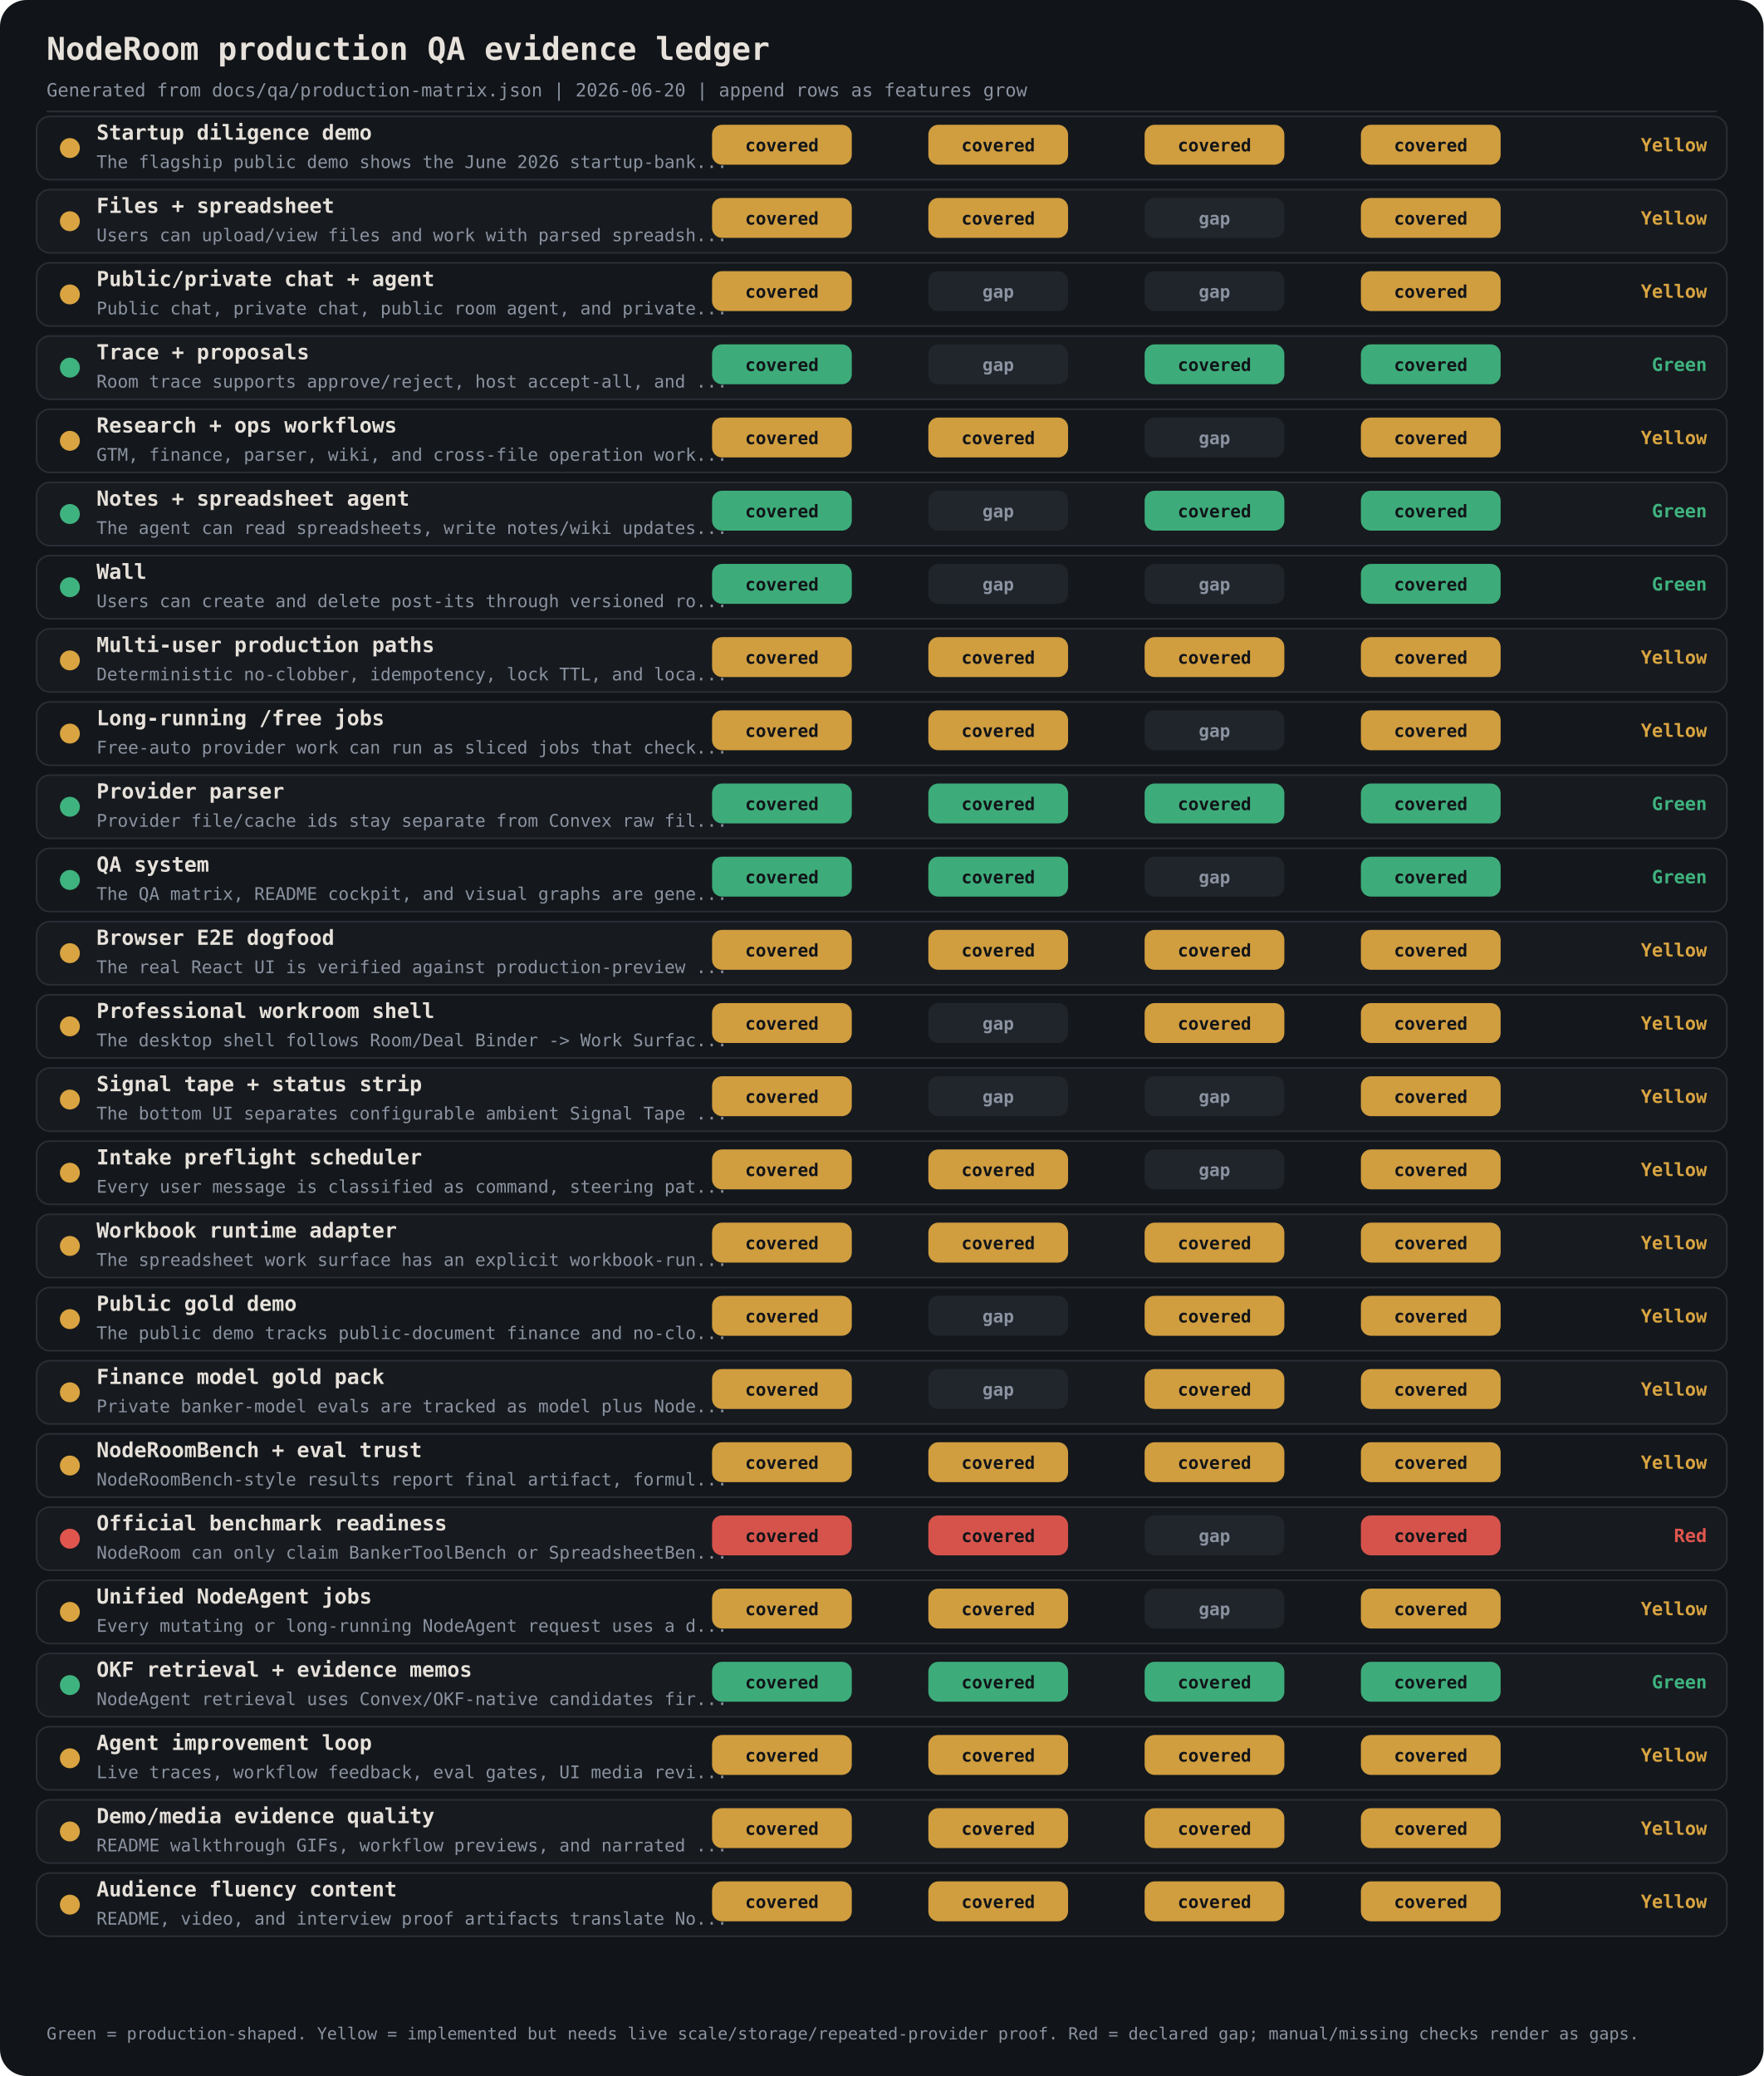
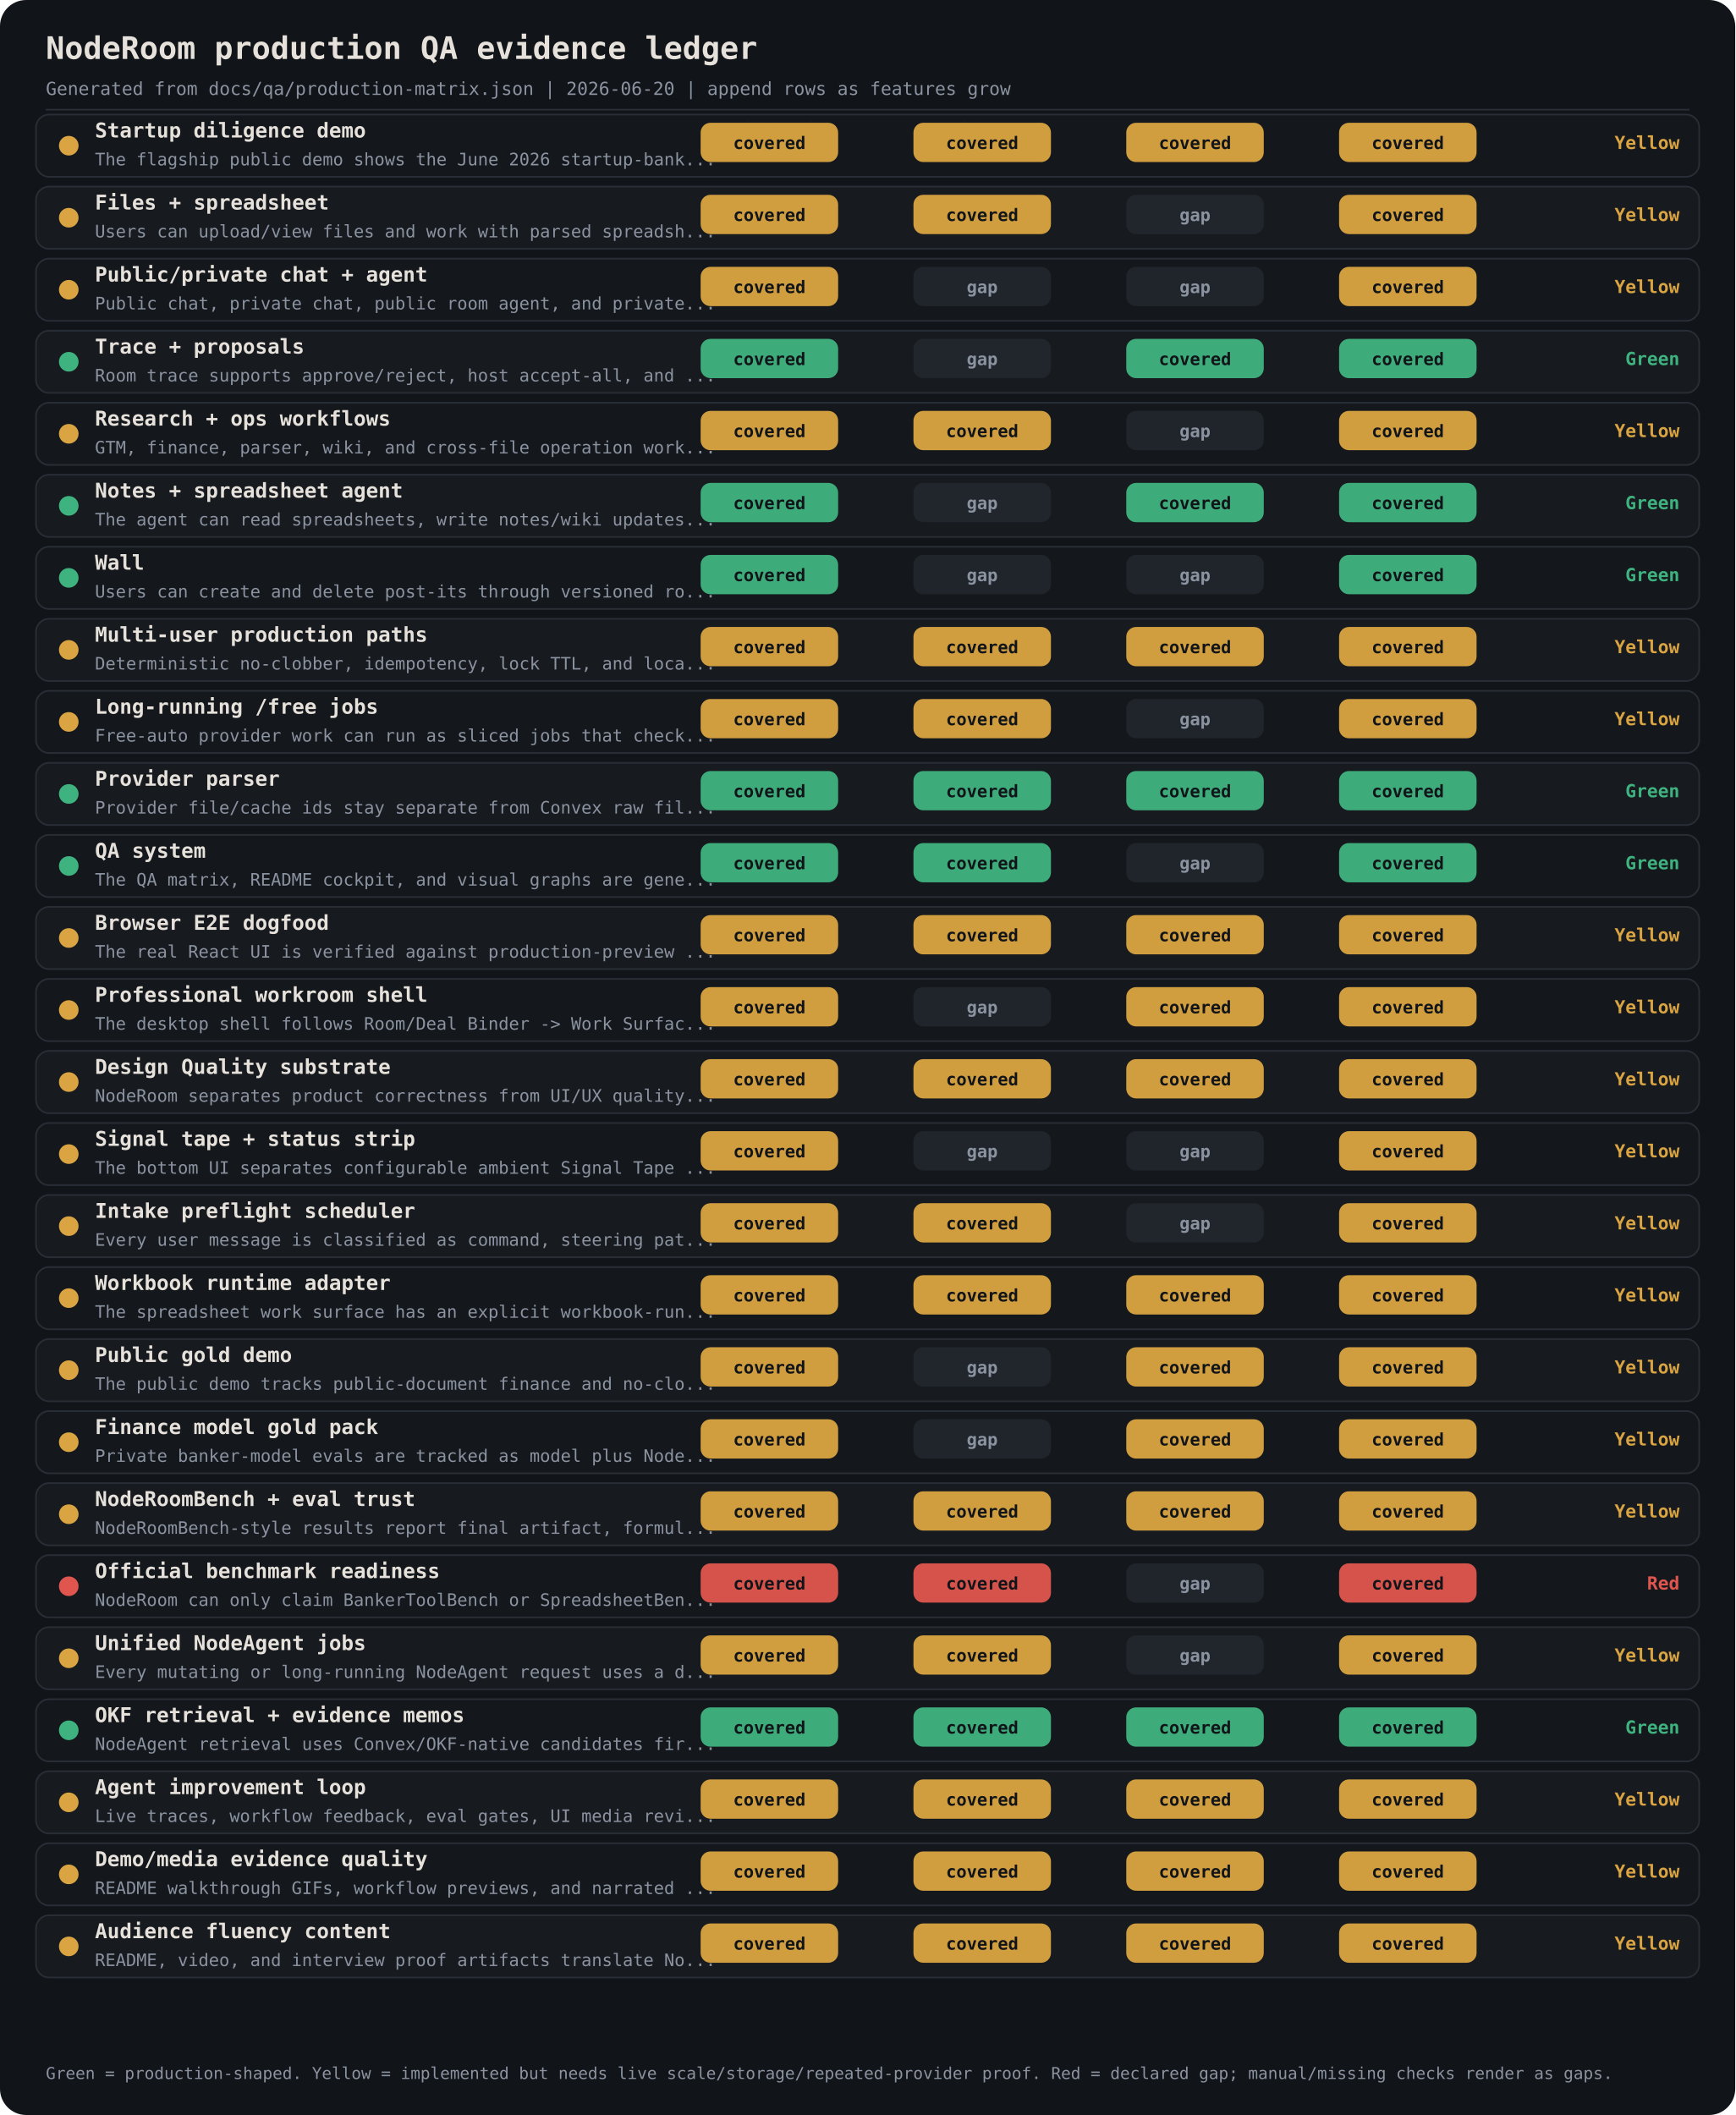
- <svg xmlns="http://www.w3.org/2000/svg" width="1060" height="1248" viewBox="0 0 1060 1248" font-family="ui-monospace, 'JetBrains Mono', monospace">
-   <rect width="1060" height="1248" rx="16" fill="#111418" />
+ <svg xmlns="http://www.w3.org/2000/svg" width="1060" height="1292" viewBox="0 0 1060 1292" font-family="ui-monospace, 'JetBrains Mono', monospace">
+   <rect width="1060" height="1292" rx="16" fill="#111418" />
  <text x="28" y="36" fill="#E6E1DA" font-size="19" font-weight="700">NodeRoom production QA evidence ledger</text>
  <text x="28" y="58" fill="#8B93A1" font-size="11">Generated from docs/qa/production-matrix.json | 2026-06-20 | append rows as features grow</text>
  <line x1="28" y1="67" x2="1032" y2="67" stroke="#2A2F37" />
  <text x="470" y="82" fill="#8B93A1" font-size="11" text-anchor="middle">unit/eval</text>
  <text x="600" y="82" fill="#8B93A1" font-size="11" text-anchor="middle">live</text>
  <text x="730" y="82" fill="#8B93A1" font-size="11" text-anchor="middle">trace</text>
  <text x="860" y="82" fill="#8B93A1" font-size="11" text-anchor="middle">next</text>
  <rect x="22" y="70" width="1016" height="38" rx="8" fill="#14181D" stroke="#2A2F37" opacity="0.98" />
  <circle cx="42" cy="89" r="6" fill="#D9A441" />
  <text x="58" y="84" fill="#E6E1DA" font-size="12.5" font-weight="700">Startup diligence demo</text>
  <text x="58" y="101" fill="#8B93A1" font-size="10.5">The flagship public demo shows the June 2026 startup-bank...</text>
  <rect x="428" y="75" width="84" height="24" rx="6" fill="#D9A441" opacity="0.95" />
  <text x="470" y="91" fill="#111418" font-size="10.5" font-weight="700" text-anchor="middle">covered</text>
  <rect x="558" y="75" width="84" height="24" rx="6" fill="#D9A441" opacity="0.95" />
  <text x="600" y="91" fill="#111418" font-size="10.5" font-weight="700" text-anchor="middle">covered</text>
  <rect x="688" y="75" width="84" height="24" rx="6" fill="#D9A441" opacity="0.95" />
  <text x="730" y="91" fill="#111418" font-size="10.5" font-weight="700" text-anchor="middle">covered</text>
  <rect x="818" y="75" width="84" height="24" rx="6" fill="#D9A441" opacity="0.95" />
  <text x="860" y="91" fill="#111418" font-size="10.5" font-weight="700" text-anchor="middle">covered</text>
  <text x="1026" y="91" fill="#D9A441" font-size="11" text-anchor="end" font-weight="700">Yellow</text>
  <rect x="22" y="114" width="1016" height="38" rx="8" fill="#171B20" stroke="#2A2F37" opacity="0.98" />
  <circle cx="42" cy="133" r="6" fill="#D9A441" />
  <text x="58" y="128" fill="#E6E1DA" font-size="12.5" font-weight="700">Files + spreadsheet</text>
  <text x="58" y="145" fill="#8B93A1" font-size="10.5">Users can upload/view files and work with parsed spreadsh...</text>
  <rect x="428" y="119" width="84" height="24" rx="6" fill="#D9A441" opacity="0.95" />
  <text x="470" y="135" fill="#111418" font-size="10.5" font-weight="700" text-anchor="middle">covered</text>
  <rect x="558" y="119" width="84" height="24" rx="6" fill="#D9A441" opacity="0.95" />
  <text x="600" y="135" fill="#111418" font-size="10.5" font-weight="700" text-anchor="middle">covered</text>
  <rect x="688" y="119" width="84" height="24" rx="6" fill="#2A2F37" opacity="0.55" />
  <text x="730" y="135" fill="#8B93A1" font-size="10.5" font-weight="700" text-anchor="middle">gap</text>
  <rect x="818" y="119" width="84" height="24" rx="6" fill="#D9A441" opacity="0.95" />
  <text x="860" y="135" fill="#111418" font-size="10.5" font-weight="700" text-anchor="middle">covered</text>
  <text x="1026" y="135" fill="#D9A441" font-size="11" text-anchor="end" font-weight="700">Yellow</text>
  <rect x="22" y="158" width="1016" height="38" rx="8" fill="#14181D" stroke="#2A2F37" opacity="0.98" />
  <circle cx="42" cy="177" r="6" fill="#D9A441" />
  <text x="58" y="172" fill="#E6E1DA" font-size="12.5" font-weight="700">Public/private chat + agent</text>
  <text x="58" y="189" fill="#8B93A1" font-size="10.5">Public chat, private chat, public room agent, and private...</text>
  <rect x="428" y="163" width="84" height="24" rx="6" fill="#D9A441" opacity="0.95" />
  <text x="470" y="179" fill="#111418" font-size="10.5" font-weight="700" text-anchor="middle">covered</text>
  <rect x="558" y="163" width="84" height="24" rx="6" fill="#2A2F37" opacity="0.55" />
  <text x="600" y="179" fill="#8B93A1" font-size="10.5" font-weight="700" text-anchor="middle">gap</text>
  <rect x="688" y="163" width="84" height="24" rx="6" fill="#2A2F37" opacity="0.55" />
  <text x="730" y="179" fill="#8B93A1" font-size="10.5" font-weight="700" text-anchor="middle">gap</text>
  <rect x="818" y="163" width="84" height="24" rx="6" fill="#D9A441" opacity="0.95" />
  <text x="860" y="179" fill="#111418" font-size="10.5" font-weight="700" text-anchor="middle">covered</text>
  <text x="1026" y="179" fill="#D9A441" font-size="11" text-anchor="end" font-weight="700">Yellow</text>
  <rect x="22" y="202" width="1016" height="38" rx="8" fill="#171B20" stroke="#2A2F37" opacity="0.98" />
  <circle cx="42" cy="221" r="6" fill="#3FB37F" />
  <text x="58" y="216" fill="#E6E1DA" font-size="12.5" font-weight="700">Trace + proposals</text>
  <text x="58" y="233" fill="#8B93A1" font-size="10.5">Room trace supports approve/reject, host accept-all, and ...</text>
  <rect x="428" y="207" width="84" height="24" rx="6" fill="#3FB37F" opacity="0.95" />
  <text x="470" y="223" fill="#111418" font-size="10.5" font-weight="700" text-anchor="middle">covered</text>
  <rect x="558" y="207" width="84" height="24" rx="6" fill="#2A2F37" opacity="0.55" />
  <text x="600" y="223" fill="#8B93A1" font-size="10.5" font-weight="700" text-anchor="middle">gap</text>
  <rect x="688" y="207" width="84" height="24" rx="6" fill="#3FB37F" opacity="0.95" />
  <text x="730" y="223" fill="#111418" font-size="10.5" font-weight="700" text-anchor="middle">covered</text>
  <rect x="818" y="207" width="84" height="24" rx="6" fill="#3FB37F" opacity="0.95" />
  <text x="860" y="223" fill="#111418" font-size="10.5" font-weight="700" text-anchor="middle">covered</text>
  <text x="1026" y="223" fill="#3FB37F" font-size="11" text-anchor="end" font-weight="700">Green</text>
  <rect x="22" y="246" width="1016" height="38" rx="8" fill="#14181D" stroke="#2A2F37" opacity="0.98" />
  <circle cx="42" cy="265" r="6" fill="#D9A441" />
  <text x="58" y="260" fill="#E6E1DA" font-size="12.5" font-weight="700">Research + ops workflows</text>
  <text x="58" y="277" fill="#8B93A1" font-size="10.5">GTM, finance, parser, wiki, and cross-file operation work...</text>
  <rect x="428" y="251" width="84" height="24" rx="6" fill="#D9A441" opacity="0.95" />
  <text x="470" y="267" fill="#111418" font-size="10.5" font-weight="700" text-anchor="middle">covered</text>
  <rect x="558" y="251" width="84" height="24" rx="6" fill="#D9A441" opacity="0.95" />
  <text x="600" y="267" fill="#111418" font-size="10.5" font-weight="700" text-anchor="middle">covered</text>
  <rect x="688" y="251" width="84" height="24" rx="6" fill="#2A2F37" opacity="0.55" />
  <text x="730" y="267" fill="#8B93A1" font-size="10.5" font-weight="700" text-anchor="middle">gap</text>
  <rect x="818" y="251" width="84" height="24" rx="6" fill="#D9A441" opacity="0.95" />
  <text x="860" y="267" fill="#111418" font-size="10.5" font-weight="700" text-anchor="middle">covered</text>
  <text x="1026" y="267" fill="#D9A441" font-size="11" text-anchor="end" font-weight="700">Yellow</text>
  <rect x="22" y="290" width="1016" height="38" rx="8" fill="#171B20" stroke="#2A2F37" opacity="0.98" />
  <circle cx="42" cy="309" r="6" fill="#3FB37F" />
  <text x="58" y="304" fill="#E6E1DA" font-size="12.5" font-weight="700">Notes + spreadsheet agent</text>
  <text x="58" y="321" fill="#8B93A1" font-size="10.5">The agent can read spreadsheets, write notes/wiki updates...</text>
  <rect x="428" y="295" width="84" height="24" rx="6" fill="#3FB37F" opacity="0.95" />
  <text x="470" y="311" fill="#111418" font-size="10.5" font-weight="700" text-anchor="middle">covered</text>
  <rect x="558" y="295" width="84" height="24" rx="6" fill="#2A2F37" opacity="0.55" />
  <text x="600" y="311" fill="#8B93A1" font-size="10.5" font-weight="700" text-anchor="middle">gap</text>
  <rect x="688" y="295" width="84" height="24" rx="6" fill="#3FB37F" opacity="0.95" />
  <text x="730" y="311" fill="#111418" font-size="10.5" font-weight="700" text-anchor="middle">covered</text>
  <rect x="818" y="295" width="84" height="24" rx="6" fill="#3FB37F" opacity="0.95" />
  <text x="860" y="311" fill="#111418" font-size="10.5" font-weight="700" text-anchor="middle">covered</text>
  <text x="1026" y="311" fill="#3FB37F" font-size="11" text-anchor="end" font-weight="700">Green</text>
  <rect x="22" y="334" width="1016" height="38" rx="8" fill="#14181D" stroke="#2A2F37" opacity="0.98" />
  <circle cx="42" cy="353" r="6" fill="#3FB37F" />
  <text x="58" y="348" fill="#E6E1DA" font-size="12.5" font-weight="700">Wall</text>
  <text x="58" y="365" fill="#8B93A1" font-size="10.5">Users can create and delete post-its through versioned ro...</text>
  <rect x="428" y="339" width="84" height="24" rx="6" fill="#3FB37F" opacity="0.95" />
  <text x="470" y="355" fill="#111418" font-size="10.5" font-weight="700" text-anchor="middle">covered</text>
  <rect x="558" y="339" width="84" height="24" rx="6" fill="#2A2F37" opacity="0.55" />
  <text x="600" y="355" fill="#8B93A1" font-size="10.5" font-weight="700" text-anchor="middle">gap</text>
  <rect x="688" y="339" width="84" height="24" rx="6" fill="#2A2F37" opacity="0.55" />
  <text x="730" y="355" fill="#8B93A1" font-size="10.5" font-weight="700" text-anchor="middle">gap</text>
  <rect x="818" y="339" width="84" height="24" rx="6" fill="#3FB37F" opacity="0.95" />
  <text x="860" y="355" fill="#111418" font-size="10.5" font-weight="700" text-anchor="middle">covered</text>
  <text x="1026" y="355" fill="#3FB37F" font-size="11" text-anchor="end" font-weight="700">Green</text>
  <rect x="22" y="378" width="1016" height="38" rx="8" fill="#171B20" stroke="#2A2F37" opacity="0.98" />
  <circle cx="42" cy="397" r="6" fill="#D9A441" />
  <text x="58" y="392" fill="#E6E1DA" font-size="12.5" font-weight="700">Multi-user production paths</text>
  <text x="58" y="409" fill="#8B93A1" font-size="10.5">Deterministic no-clobber, idempotency, lock TTL, and loca...</text>
  <rect x="428" y="383" width="84" height="24" rx="6" fill="#D9A441" opacity="0.95" />
  <text x="470" y="399" fill="#111418" font-size="10.5" font-weight="700" text-anchor="middle">covered</text>
  <rect x="558" y="383" width="84" height="24" rx="6" fill="#D9A441" opacity="0.95" />
  <text x="600" y="399" fill="#111418" font-size="10.5" font-weight="700" text-anchor="middle">covered</text>
  <rect x="688" y="383" width="84" height="24" rx="6" fill="#D9A441" opacity="0.95" />
  <text x="730" y="399" fill="#111418" font-size="10.5" font-weight="700" text-anchor="middle">covered</text>
  <rect x="818" y="383" width="84" height="24" rx="6" fill="#D9A441" opacity="0.95" />
  <text x="860" y="399" fill="#111418" font-size="10.5" font-weight="700" text-anchor="middle">covered</text>
  <text x="1026" y="399" fill="#D9A441" font-size="11" text-anchor="end" font-weight="700">Yellow</text>
  <rect x="22" y="422" width="1016" height="38" rx="8" fill="#14181D" stroke="#2A2F37" opacity="0.98" />
  <circle cx="42" cy="441" r="6" fill="#D9A441" />
  <text x="58" y="436" fill="#E6E1DA" font-size="12.5" font-weight="700">Long-running /free jobs</text>
  <text x="58" y="453" fill="#8B93A1" font-size="10.5">Free-auto provider work can run as sliced jobs that check...</text>
  <rect x="428" y="427" width="84" height="24" rx="6" fill="#D9A441" opacity="0.95" />
  <text x="470" y="443" fill="#111418" font-size="10.5" font-weight="700" text-anchor="middle">covered</text>
  <rect x="558" y="427" width="84" height="24" rx="6" fill="#D9A441" opacity="0.95" />
  <text x="600" y="443" fill="#111418" font-size="10.5" font-weight="700" text-anchor="middle">covered</text>
  <rect x="688" y="427" width="84" height="24" rx="6" fill="#2A2F37" opacity="0.55" />
  <text x="730" y="443" fill="#8B93A1" font-size="10.5" font-weight="700" text-anchor="middle">gap</text>
  <rect x="818" y="427" width="84" height="24" rx="6" fill="#D9A441" opacity="0.95" />
  <text x="860" y="443" fill="#111418" font-size="10.5" font-weight="700" text-anchor="middle">covered</text>
  <text x="1026" y="443" fill="#D9A441" font-size="11" text-anchor="end" font-weight="700">Yellow</text>
  <rect x="22" y="466" width="1016" height="38" rx="8" fill="#171B20" stroke="#2A2F37" opacity="0.98" />
  <circle cx="42" cy="485" r="6" fill="#3FB37F" />
  <text x="58" y="480" fill="#E6E1DA" font-size="12.5" font-weight="700">Provider parser</text>
  <text x="58" y="497" fill="#8B93A1" font-size="10.5">Provider file/cache ids stay separate from Convex raw fil...</text>
  <rect x="428" y="471" width="84" height="24" rx="6" fill="#3FB37F" opacity="0.95" />
  <text x="470" y="487" fill="#111418" font-size="10.5" font-weight="700" text-anchor="middle">covered</text>
  <rect x="558" y="471" width="84" height="24" rx="6" fill="#3FB37F" opacity="0.95" />
  <text x="600" y="487" fill="#111418" font-size="10.5" font-weight="700" text-anchor="middle">covered</text>
  <rect x="688" y="471" width="84" height="24" rx="6" fill="#3FB37F" opacity="0.95" />
  <text x="730" y="487" fill="#111418" font-size="10.5" font-weight="700" text-anchor="middle">covered</text>
  <rect x="818" y="471" width="84" height="24" rx="6" fill="#3FB37F" opacity="0.95" />
  <text x="860" y="487" fill="#111418" font-size="10.5" font-weight="700" text-anchor="middle">covered</text>
  <text x="1026" y="487" fill="#3FB37F" font-size="11" text-anchor="end" font-weight="700">Green</text>
  <rect x="22" y="510" width="1016" height="38" rx="8" fill="#14181D" stroke="#2A2F37" opacity="0.98" />
  <circle cx="42" cy="529" r="6" fill="#3FB37F" />
  <text x="58" y="524" fill="#E6E1DA" font-size="12.5" font-weight="700">QA system</text>
  <text x="58" y="541" fill="#8B93A1" font-size="10.5">The QA matrix, README cockpit, and visual graphs are gene...</text>
  <rect x="428" y="515" width="84" height="24" rx="6" fill="#3FB37F" opacity="0.95" />
  <text x="470" y="531" fill="#111418" font-size="10.5" font-weight="700" text-anchor="middle">covered</text>
  <rect x="558" y="515" width="84" height="24" rx="6" fill="#3FB37F" opacity="0.95" />
  <text x="600" y="531" fill="#111418" font-size="10.5" font-weight="700" text-anchor="middle">covered</text>
  <rect x="688" y="515" width="84" height="24" rx="6" fill="#2A2F37" opacity="0.55" />
  <text x="730" y="531" fill="#8B93A1" font-size="10.5" font-weight="700" text-anchor="middle">gap</text>
  <rect x="818" y="515" width="84" height="24" rx="6" fill="#3FB37F" opacity="0.95" />
  <text x="860" y="531" fill="#111418" font-size="10.5" font-weight="700" text-anchor="middle">covered</text>
  <text x="1026" y="531" fill="#3FB37F" font-size="11" text-anchor="end" font-weight="700">Green</text>
  <rect x="22" y="554" width="1016" height="38" rx="8" fill="#171B20" stroke="#2A2F37" opacity="0.98" />
  <circle cx="42" cy="573" r="6" fill="#D9A441" />
  <text x="58" y="568" fill="#E6E1DA" font-size="12.5" font-weight="700">Browser E2E dogfood</text>
  <text x="58" y="585" fill="#8B93A1" font-size="10.5">The real React UI is verified against production-preview ...</text>
  <rect x="428" y="559" width="84" height="24" rx="6" fill="#D9A441" opacity="0.95" />
  <text x="470" y="575" fill="#111418" font-size="10.5" font-weight="700" text-anchor="middle">covered</text>
  <rect x="558" y="559" width="84" height="24" rx="6" fill="#D9A441" opacity="0.95" />
  <text x="600" y="575" fill="#111418" font-size="10.5" font-weight="700" text-anchor="middle">covered</text>
  <rect x="688" y="559" width="84" height="24" rx="6" fill="#D9A441" opacity="0.95" />
  <text x="730" y="575" fill="#111418" font-size="10.5" font-weight="700" text-anchor="middle">covered</text>
  <rect x="818" y="559" width="84" height="24" rx="6" fill="#D9A441" opacity="0.95" />
  <text x="860" y="575" fill="#111418" font-size="10.5" font-weight="700" text-anchor="middle">covered</text>
  <text x="1026" y="575" fill="#D9A441" font-size="11" text-anchor="end" font-weight="700">Yellow</text>
  <rect x="22" y="598" width="1016" height="38" rx="8" fill="#14181D" stroke="#2A2F37" opacity="0.98" />
  <circle cx="42" cy="617" r="6" fill="#D9A441" />
  <text x="58" y="612" fill="#E6E1DA" font-size="12.5" font-weight="700">Professional workroom shell</text>
  <text x="58" y="629" fill="#8B93A1" font-size="10.5">The desktop shell follows Room/Deal Binder -&gt; Work Surfac...</text>
  <rect x="428" y="603" width="84" height="24" rx="6" fill="#D9A441" opacity="0.95" />
  <text x="470" y="619" fill="#111418" font-size="10.5" font-weight="700" text-anchor="middle">covered</text>
  <rect x="558" y="603" width="84" height="24" rx="6" fill="#2A2F37" opacity="0.55" />
  <text x="600" y="619" fill="#8B93A1" font-size="10.5" font-weight="700" text-anchor="middle">gap</text>
  <rect x="688" y="603" width="84" height="24" rx="6" fill="#D9A441" opacity="0.95" />
  <text x="730" y="619" fill="#111418" font-size="10.5" font-weight="700" text-anchor="middle">covered</text>
  <rect x="818" y="603" width="84" height="24" rx="6" fill="#D9A441" opacity="0.95" />
  <text x="860" y="619" fill="#111418" font-size="10.5" font-weight="700" text-anchor="middle">covered</text>
  <text x="1026" y="619" fill="#D9A441" font-size="11" text-anchor="end" font-weight="700">Yellow</text>
  <rect x="22" y="642" width="1016" height="38" rx="8" fill="#171B20" stroke="#2A2F37" opacity="0.98" />
  <circle cx="42" cy="661" r="6" fill="#D9A441" />
-   <text x="58" y="656" fill="#E6E1DA" font-size="12.5" font-weight="700">Signal tape + status strip</text>
-   <text x="58" y="673" fill="#8B93A1" font-size="10.5">The bottom UI separates configurable ambient Signal Tape ...</text>
+   <text x="58" y="656" fill="#E6E1DA" font-size="12.5" font-weight="700">Design Quality substrate</text>
+   <text x="58" y="673" fill="#8B93A1" font-size="10.5">NodeRoom separates product correctness from UI/UX quality...</text>
  <rect x="428" y="647" width="84" height="24" rx="6" fill="#D9A441" opacity="0.95" />
  <text x="470" y="663" fill="#111418" font-size="10.5" font-weight="700" text-anchor="middle">covered</text>
-   <rect x="558" y="647" width="84" height="24" rx="6" fill="#2A2F37" opacity="0.55" />
-   <text x="600" y="663" fill="#8B93A1" font-size="10.5" font-weight="700" text-anchor="middle">gap</text>
-   <rect x="688" y="647" width="84" height="24" rx="6" fill="#2A2F37" opacity="0.55" />
-   <text x="730" y="663" fill="#8B93A1" font-size="10.5" font-weight="700" text-anchor="middle">gap</text>
+   <rect x="558" y="647" width="84" height="24" rx="6" fill="#D9A441" opacity="0.95" />
+   <text x="600" y="663" fill="#111418" font-size="10.5" font-weight="700" text-anchor="middle">covered</text>
+   <rect x="688" y="647" width="84" height="24" rx="6" fill="#D9A441" opacity="0.95" />
+   <text x="730" y="663" fill="#111418" font-size="10.5" font-weight="700" text-anchor="middle">covered</text>
  <rect x="818" y="647" width="84" height="24" rx="6" fill="#D9A441" opacity="0.95" />
  <text x="860" y="663" fill="#111418" font-size="10.5" font-weight="700" text-anchor="middle">covered</text>
  <text x="1026" y="663" fill="#D9A441" font-size="11" text-anchor="end" font-weight="700">Yellow</text>
  <rect x="22" y="686" width="1016" height="38" rx="8" fill="#14181D" stroke="#2A2F37" opacity="0.98" />
  <circle cx="42" cy="705" r="6" fill="#D9A441" />
-   <text x="58" y="700" fill="#E6E1DA" font-size="12.5" font-weight="700">Intake preflight scheduler</text>
-   <text x="58" y="717" fill="#8B93A1" font-size="10.5">Every user message is classified as command, steering pat...</text>
+   <text x="58" y="700" fill="#E6E1DA" font-size="12.5" font-weight="700">Signal tape + status strip</text>
+   <text x="58" y="717" fill="#8B93A1" font-size="10.5">The bottom UI separates configurable ambient Signal Tape ...</text>
  <rect x="428" y="691" width="84" height="24" rx="6" fill="#D9A441" opacity="0.95" />
  <text x="470" y="707" fill="#111418" font-size="10.5" font-weight="700" text-anchor="middle">covered</text>
-   <rect x="558" y="691" width="84" height="24" rx="6" fill="#D9A441" opacity="0.95" />
-   <text x="600" y="707" fill="#111418" font-size="10.5" font-weight="700" text-anchor="middle">covered</text>
+   <rect x="558" y="691" width="84" height="24" rx="6" fill="#2A2F37" opacity="0.55" />
+   <text x="600" y="707" fill="#8B93A1" font-size="10.5" font-weight="700" text-anchor="middle">gap</text>
  <rect x="688" y="691" width="84" height="24" rx="6" fill="#2A2F37" opacity="0.55" />
  <text x="730" y="707" fill="#8B93A1" font-size="10.5" font-weight="700" text-anchor="middle">gap</text>
  <rect x="818" y="691" width="84" height="24" rx="6" fill="#D9A441" opacity="0.95" />
  <text x="860" y="707" fill="#111418" font-size="10.5" font-weight="700" text-anchor="middle">covered</text>
  <text x="1026" y="707" fill="#D9A441" font-size="11" text-anchor="end" font-weight="700">Yellow</text>
  <rect x="22" y="730" width="1016" height="38" rx="8" fill="#171B20" stroke="#2A2F37" opacity="0.98" />
  <circle cx="42" cy="749" r="6" fill="#D9A441" />
-   <text x="58" y="744" fill="#E6E1DA" font-size="12.5" font-weight="700">Workbook runtime adapter</text>
-   <text x="58" y="761" fill="#8B93A1" font-size="10.5">The spreadsheet work surface has an explicit workbook-run...</text>
+   <text x="58" y="744" fill="#E6E1DA" font-size="12.5" font-weight="700">Intake preflight scheduler</text>
+   <text x="58" y="761" fill="#8B93A1" font-size="10.5">Every user message is classified as command, steering pat...</text>
  <rect x="428" y="735" width="84" height="24" rx="6" fill="#D9A441" opacity="0.95" />
  <text x="470" y="751" fill="#111418" font-size="10.5" font-weight="700" text-anchor="middle">covered</text>
  <rect x="558" y="735" width="84" height="24" rx="6" fill="#D9A441" opacity="0.95" />
  <text x="600" y="751" fill="#111418" font-size="10.5" font-weight="700" text-anchor="middle">covered</text>
-   <rect x="688" y="735" width="84" height="24" rx="6" fill="#D9A441" opacity="0.95" />
-   <text x="730" y="751" fill="#111418" font-size="10.5" font-weight="700" text-anchor="middle">covered</text>
+   <rect x="688" y="735" width="84" height="24" rx="6" fill="#2A2F37" opacity="0.55" />
+   <text x="730" y="751" fill="#8B93A1" font-size="10.5" font-weight="700" text-anchor="middle">gap</text>
  <rect x="818" y="735" width="84" height="24" rx="6" fill="#D9A441" opacity="0.95" />
  <text x="860" y="751" fill="#111418" font-size="10.5" font-weight="700" text-anchor="middle">covered</text>
  <text x="1026" y="751" fill="#D9A441" font-size="11" text-anchor="end" font-weight="700">Yellow</text>
  <rect x="22" y="774" width="1016" height="38" rx="8" fill="#14181D" stroke="#2A2F37" opacity="0.98" />
  <circle cx="42" cy="793" r="6" fill="#D9A441" />
-   <text x="58" y="788" fill="#E6E1DA" font-size="12.5" font-weight="700">Public gold demo</text>
-   <text x="58" y="805" fill="#8B93A1" font-size="10.5">The public demo tracks public-document finance and no-clo...</text>
+   <text x="58" y="788" fill="#E6E1DA" font-size="12.5" font-weight="700">Workbook runtime adapter</text>
+   <text x="58" y="805" fill="#8B93A1" font-size="10.5">The spreadsheet work surface has an explicit workbook-run...</text>
  <rect x="428" y="779" width="84" height="24" rx="6" fill="#D9A441" opacity="0.95" />
  <text x="470" y="795" fill="#111418" font-size="10.5" font-weight="700" text-anchor="middle">covered</text>
-   <rect x="558" y="779" width="84" height="24" rx="6" fill="#2A2F37" opacity="0.55" />
-   <text x="600" y="795" fill="#8B93A1" font-size="10.5" font-weight="700" text-anchor="middle">gap</text>
+   <rect x="558" y="779" width="84" height="24" rx="6" fill="#D9A441" opacity="0.95" />
+   <text x="600" y="795" fill="#111418" font-size="10.5" font-weight="700" text-anchor="middle">covered</text>
  <rect x="688" y="779" width="84" height="24" rx="6" fill="#D9A441" opacity="0.95" />
  <text x="730" y="795" fill="#111418" font-size="10.5" font-weight="700" text-anchor="middle">covered</text>
  <rect x="818" y="779" width="84" height="24" rx="6" fill="#D9A441" opacity="0.95" />
  <text x="860" y="795" fill="#111418" font-size="10.5" font-weight="700" text-anchor="middle">covered</text>
  <text x="1026" y="795" fill="#D9A441" font-size="11" text-anchor="end" font-weight="700">Yellow</text>
  <rect x="22" y="818" width="1016" height="38" rx="8" fill="#171B20" stroke="#2A2F37" opacity="0.98" />
  <circle cx="42" cy="837" r="6" fill="#D9A441" />
-   <text x="58" y="832" fill="#E6E1DA" font-size="12.5" font-weight="700">Finance model gold pack</text>
-   <text x="58" y="849" fill="#8B93A1" font-size="10.5">Private banker-model evals are tracked as model plus Node...</text>
+   <text x="58" y="832" fill="#E6E1DA" font-size="12.5" font-weight="700">Public gold demo</text>
+   <text x="58" y="849" fill="#8B93A1" font-size="10.5">The public demo tracks public-document finance and no-clo...</text>
  <rect x="428" y="823" width="84" height="24" rx="6" fill="#D9A441" opacity="0.95" />
  <text x="470" y="839" fill="#111418" font-size="10.5" font-weight="700" text-anchor="middle">covered</text>
  <rect x="558" y="823" width="84" height="24" rx="6" fill="#2A2F37" opacity="0.55" />
  <text x="600" y="839" fill="#8B93A1" font-size="10.5" font-weight="700" text-anchor="middle">gap</text>
  <rect x="688" y="823" width="84" height="24" rx="6" fill="#D9A441" opacity="0.95" />
  <text x="730" y="839" fill="#111418" font-size="10.5" font-weight="700" text-anchor="middle">covered</text>
  <rect x="818" y="823" width="84" height="24" rx="6" fill="#D9A441" opacity="0.95" />
  <text x="860" y="839" fill="#111418" font-size="10.5" font-weight="700" text-anchor="middle">covered</text>
  <text x="1026" y="839" fill="#D9A441" font-size="11" text-anchor="end" font-weight="700">Yellow</text>
  <rect x="22" y="862" width="1016" height="38" rx="8" fill="#14181D" stroke="#2A2F37" opacity="0.98" />
  <circle cx="42" cy="881" r="6" fill="#D9A441" />
-   <text x="58" y="876" fill="#E6E1DA" font-size="12.5" font-weight="700">NodeRoomBench + eval trust</text>
-   <text x="58" y="893" fill="#8B93A1" font-size="10.5">NodeRoomBench-style results report final artifact, formul...</text>
+   <text x="58" y="876" fill="#E6E1DA" font-size="12.5" font-weight="700">Finance model gold pack</text>
+   <text x="58" y="893" fill="#8B93A1" font-size="10.5">Private banker-model evals are tracked as model plus Node...</text>
  <rect x="428" y="867" width="84" height="24" rx="6" fill="#D9A441" opacity="0.95" />
  <text x="470" y="883" fill="#111418" font-size="10.5" font-weight="700" text-anchor="middle">covered</text>
-   <rect x="558" y="867" width="84" height="24" rx="6" fill="#D9A441" opacity="0.95" />
-   <text x="600" y="883" fill="#111418" font-size="10.5" font-weight="700" text-anchor="middle">covered</text>
+   <rect x="558" y="867" width="84" height="24" rx="6" fill="#2A2F37" opacity="0.55" />
+   <text x="600" y="883" fill="#8B93A1" font-size="10.5" font-weight="700" text-anchor="middle">gap</text>
  <rect x="688" y="867" width="84" height="24" rx="6" fill="#D9A441" opacity="0.95" />
  <text x="730" y="883" fill="#111418" font-size="10.5" font-weight="700" text-anchor="middle">covered</text>
  <rect x="818" y="867" width="84" height="24" rx="6" fill="#D9A441" opacity="0.95" />
  <text x="860" y="883" fill="#111418" font-size="10.5" font-weight="700" text-anchor="middle">covered</text>
  <text x="1026" y="883" fill="#D9A441" font-size="11" text-anchor="end" font-weight="700">Yellow</text>
  <rect x="22" y="906" width="1016" height="38" rx="8" fill="#171B20" stroke="#2A2F37" opacity="0.98" />
-   <circle cx="42" cy="925" r="6" fill="#E0564E" />
-   <text x="58" y="920" fill="#E6E1DA" font-size="12.5" font-weight="700">Official benchmark readiness</text>
-   <text x="58" y="937" fill="#8B93A1" font-size="10.5">NodeRoom can only claim BankerToolBench or SpreadsheetBen...</text>
-   <rect x="428" y="911" width="84" height="24" rx="6" fill="#E0564E" opacity="0.95" />
+   <circle cx="42" cy="925" r="6" fill="#D9A441" />
+   <text x="58" y="920" fill="#E6E1DA" font-size="12.5" font-weight="700">NodeRoomBench + eval trust</text>
+   <text x="58" y="937" fill="#8B93A1" font-size="10.5">NodeRoomBench-style results report final artifact, formul...</text>
+   <rect x="428" y="911" width="84" height="24" rx="6" fill="#D9A441" opacity="0.95" />
  <text x="470" y="927" fill="#111418" font-size="10.5" font-weight="700" text-anchor="middle">covered</text>
-   <rect x="558" y="911" width="84" height="24" rx="6" fill="#E0564E" opacity="0.95" />
+   <rect x="558" y="911" width="84" height="24" rx="6" fill="#D9A441" opacity="0.95" />
  <text x="600" y="927" fill="#111418" font-size="10.5" font-weight="700" text-anchor="middle">covered</text>
-   <rect x="688" y="911" width="84" height="24" rx="6" fill="#2A2F37" opacity="0.55" />
-   <text x="730" y="927" fill="#8B93A1" font-size="10.5" font-weight="700" text-anchor="middle">gap</text>
-   <rect x="818" y="911" width="84" height="24" rx="6" fill="#E0564E" opacity="0.95" />
+   <rect x="688" y="911" width="84" height="24" rx="6" fill="#D9A441" opacity="0.95" />
+   <text x="730" y="927" fill="#111418" font-size="10.5" font-weight="700" text-anchor="middle">covered</text>
+   <rect x="818" y="911" width="84" height="24" rx="6" fill="#D9A441" opacity="0.95" />
  <text x="860" y="927" fill="#111418" font-size="10.5" font-weight="700" text-anchor="middle">covered</text>
-   <text x="1026" y="927" fill="#E0564E" font-size="11" text-anchor="end" font-weight="700">Red</text>
+   <text x="1026" y="927" fill="#D9A441" font-size="11" text-anchor="end" font-weight="700">Yellow</text>
  <rect x="22" y="950" width="1016" height="38" rx="8" fill="#14181D" stroke="#2A2F37" opacity="0.98" />
-   <circle cx="42" cy="969" r="6" fill="#D9A441" />
-   <text x="58" y="964" fill="#E6E1DA" font-size="12.5" font-weight="700">Unified NodeAgent jobs</text>
-   <text x="58" y="981" fill="#8B93A1" font-size="10.5">Every mutating or long-running NodeAgent request uses a d...</text>
-   <rect x="428" y="955" width="84" height="24" rx="6" fill="#D9A441" opacity="0.95" />
+   <circle cx="42" cy="969" r="6" fill="#E0564E" />
+   <text x="58" y="964" fill="#E6E1DA" font-size="12.5" font-weight="700">Official benchmark readiness</text>
+   <text x="58" y="981" fill="#8B93A1" font-size="10.5">NodeRoom can only claim BankerToolBench or SpreadsheetBen...</text>
+   <rect x="428" y="955" width="84" height="24" rx="6" fill="#E0564E" opacity="0.95" />
  <text x="470" y="971" fill="#111418" font-size="10.5" font-weight="700" text-anchor="middle">covered</text>
-   <rect x="558" y="955" width="84" height="24" rx="6" fill="#D9A441" opacity="0.95" />
+   <rect x="558" y="955" width="84" height="24" rx="6" fill="#E0564E" opacity="0.95" />
  <text x="600" y="971" fill="#111418" font-size="10.5" font-weight="700" text-anchor="middle">covered</text>
  <rect x="688" y="955" width="84" height="24" rx="6" fill="#2A2F37" opacity="0.55" />
  <text x="730" y="971" fill="#8B93A1" font-size="10.5" font-weight="700" text-anchor="middle">gap</text>
-   <rect x="818" y="955" width="84" height="24" rx="6" fill="#D9A441" opacity="0.95" />
+   <rect x="818" y="955" width="84" height="24" rx="6" fill="#E0564E" opacity="0.95" />
  <text x="860" y="971" fill="#111418" font-size="10.5" font-weight="700" text-anchor="middle">covered</text>
-   <text x="1026" y="971" fill="#D9A441" font-size="11" text-anchor="end" font-weight="700">Yellow</text>
+   <text x="1026" y="971" fill="#E0564E" font-size="11" text-anchor="end" font-weight="700">Red</text>
  <rect x="22" y="994" width="1016" height="38" rx="8" fill="#171B20" stroke="#2A2F37" opacity="0.98" />
-   <circle cx="42" cy="1013" r="6" fill="#3FB37F" />
-   <text x="58" y="1008" fill="#E6E1DA" font-size="12.5" font-weight="700">OKF retrieval + evidence memos</text>
-   <text x="58" y="1025" fill="#8B93A1" font-size="10.5">NodeAgent retrieval uses Convex/OKF-native candidates fir...</text>
-   <rect x="428" y="999" width="84" height="24" rx="6" fill="#3FB37F" opacity="0.95" />
+   <circle cx="42" cy="1013" r="6" fill="#D9A441" />
+   <text x="58" y="1008" fill="#E6E1DA" font-size="12.5" font-weight="700">Unified NodeAgent jobs</text>
+   <text x="58" y="1025" fill="#8B93A1" font-size="10.5">Every mutating or long-running NodeAgent request uses a d...</text>
+   <rect x="428" y="999" width="84" height="24" rx="6" fill="#D9A441" opacity="0.95" />
  <text x="470" y="1015" fill="#111418" font-size="10.5" font-weight="700" text-anchor="middle">covered</text>
-   <rect x="558" y="999" width="84" height="24" rx="6" fill="#3FB37F" opacity="0.95" />
+   <rect x="558" y="999" width="84" height="24" rx="6" fill="#D9A441" opacity="0.95" />
  <text x="600" y="1015" fill="#111418" font-size="10.5" font-weight="700" text-anchor="middle">covered</text>
-   <rect x="688" y="999" width="84" height="24" rx="6" fill="#3FB37F" opacity="0.95" />
-   <text x="730" y="1015" fill="#111418" font-size="10.5" font-weight="700" text-anchor="middle">covered</text>
-   <rect x="818" y="999" width="84" height="24" rx="6" fill="#3FB37F" opacity="0.95" />
+   <rect x="688" y="999" width="84" height="24" rx="6" fill="#2A2F37" opacity="0.55" />
+   <text x="730" y="1015" fill="#8B93A1" font-size="10.5" font-weight="700" text-anchor="middle">gap</text>
+   <rect x="818" y="999" width="84" height="24" rx="6" fill="#D9A441" opacity="0.95" />
  <text x="860" y="1015" fill="#111418" font-size="10.5" font-weight="700" text-anchor="middle">covered</text>
-   <text x="1026" y="1015" fill="#3FB37F" font-size="11" text-anchor="end" font-weight="700">Green</text>
+   <text x="1026" y="1015" fill="#D9A441" font-size="11" text-anchor="end" font-weight="700">Yellow</text>
  <rect x="22" y="1038" width="1016" height="38" rx="8" fill="#14181D" stroke="#2A2F37" opacity="0.98" />
-   <circle cx="42" cy="1057" r="6" fill="#D9A441" />
-   <text x="58" y="1052" fill="#E6E1DA" font-size="12.5" font-weight="700">Agent improvement loop</text>
-   <text x="58" y="1069" fill="#8B93A1" font-size="10.5">Live traces, workflow feedback, eval gates, UI media revi...</text>
-   <rect x="428" y="1043" width="84" height="24" rx="6" fill="#D9A441" opacity="0.95" />
+   <circle cx="42" cy="1057" r="6" fill="#3FB37F" />
+   <text x="58" y="1052" fill="#E6E1DA" font-size="12.5" font-weight="700">OKF retrieval + evidence memos</text>
+   <text x="58" y="1069" fill="#8B93A1" font-size="10.5">NodeAgent retrieval uses Convex/OKF-native candidates fir...</text>
+   <rect x="428" y="1043" width="84" height="24" rx="6" fill="#3FB37F" opacity="0.95" />
  <text x="470" y="1059" fill="#111418" font-size="10.5" font-weight="700" text-anchor="middle">covered</text>
-   <rect x="558" y="1043" width="84" height="24" rx="6" fill="#D9A441" opacity="0.95" />
+   <rect x="558" y="1043" width="84" height="24" rx="6" fill="#3FB37F" opacity="0.95" />
  <text x="600" y="1059" fill="#111418" font-size="10.5" font-weight="700" text-anchor="middle">covered</text>
-   <rect x="688" y="1043" width="84" height="24" rx="6" fill="#D9A441" opacity="0.95" />
+   <rect x="688" y="1043" width="84" height="24" rx="6" fill="#3FB37F" opacity="0.95" />
  <text x="730" y="1059" fill="#111418" font-size="10.5" font-weight="700" text-anchor="middle">covered</text>
-   <rect x="818" y="1043" width="84" height="24" rx="6" fill="#D9A441" opacity="0.95" />
+   <rect x="818" y="1043" width="84" height="24" rx="6" fill="#3FB37F" opacity="0.95" />
  <text x="860" y="1059" fill="#111418" font-size="10.5" font-weight="700" text-anchor="middle">covered</text>
-   <text x="1026" y="1059" fill="#D9A441" font-size="11" text-anchor="end" font-weight="700">Yellow</text>
+   <text x="1026" y="1059" fill="#3FB37F" font-size="11" text-anchor="end" font-weight="700">Green</text>
  <rect x="22" y="1082" width="1016" height="38" rx="8" fill="#171B20" stroke="#2A2F37" opacity="0.98" />
  <circle cx="42" cy="1101" r="6" fill="#D9A441" />
-   <text x="58" y="1096" fill="#E6E1DA" font-size="12.5" font-weight="700">Demo/media evidence quality</text>
-   <text x="58" y="1113" fill="#8B93A1" font-size="10.5">README walkthrough GIFs, workflow previews, and narrated ...</text>
+   <text x="58" y="1096" fill="#E6E1DA" font-size="12.5" font-weight="700">Agent improvement loop</text>
+   <text x="58" y="1113" fill="#8B93A1" font-size="10.5">Live traces, workflow feedback, eval gates, UI media revi...</text>
  <rect x="428" y="1087" width="84" height="24" rx="6" fill="#D9A441" opacity="0.95" />
  <text x="470" y="1103" fill="#111418" font-size="10.5" font-weight="700" text-anchor="middle">covered</text>
  <rect x="558" y="1087" width="84" height="24" rx="6" fill="#D9A441" opacity="0.95" />
  <text x="600" y="1103" fill="#111418" font-size="10.5" font-weight="700" text-anchor="middle">covered</text>
  <rect x="688" y="1087" width="84" height="24" rx="6" fill="#D9A441" opacity="0.95" />
  <text x="730" y="1103" fill="#111418" font-size="10.5" font-weight="700" text-anchor="middle">covered</text>
  <rect x="818" y="1087" width="84" height="24" rx="6" fill="#D9A441" opacity="0.95" />
  <text x="860" y="1103" fill="#111418" font-size="10.5" font-weight="700" text-anchor="middle">covered</text>
  <text x="1026" y="1103" fill="#D9A441" font-size="11" text-anchor="end" font-weight="700">Yellow</text>
  <rect x="22" y="1126" width="1016" height="38" rx="8" fill="#14181D" stroke="#2A2F37" opacity="0.98" />
  <circle cx="42" cy="1145" r="6" fill="#D9A441" />
-   <text x="58" y="1140" fill="#E6E1DA" font-size="12.5" font-weight="700">Audience fluency content</text>
-   <text x="58" y="1157" fill="#8B93A1" font-size="10.5">README, video, and interview proof artifacts translate No...</text>
+   <text x="58" y="1140" fill="#E6E1DA" font-size="12.5" font-weight="700">Demo/media evidence quality</text>
+   <text x="58" y="1157" fill="#8B93A1" font-size="10.5">README walkthrough GIFs, workflow previews, and narrated ...</text>
  <rect x="428" y="1131" width="84" height="24" rx="6" fill="#D9A441" opacity="0.95" />
  <text x="470" y="1147" fill="#111418" font-size="10.5" font-weight="700" text-anchor="middle">covered</text>
  <rect x="558" y="1131" width="84" height="24" rx="6" fill="#D9A441" opacity="0.95" />
  <text x="600" y="1147" fill="#111418" font-size="10.5" font-weight="700" text-anchor="middle">covered</text>
  <rect x="688" y="1131" width="84" height="24" rx="6" fill="#D9A441" opacity="0.95" />
  <text x="730" y="1147" fill="#111418" font-size="10.5" font-weight="700" text-anchor="middle">covered</text>
  <rect x="818" y="1131" width="84" height="24" rx="6" fill="#D9A441" opacity="0.95" />
  <text x="860" y="1147" fill="#111418" font-size="10.5" font-weight="700" text-anchor="middle">covered</text>
  <text x="1026" y="1147" fill="#D9A441" font-size="11" text-anchor="end" font-weight="700">Yellow</text>
-   <text x="28" y="1226" fill="#8B93A1" font-size="10">Green = production-shaped. Yellow = implemented but needs live scale/storage/repeated-provider proof. Red = declared gap; manual/missing checks render as gaps.</text>
+   <rect x="22" y="1170" width="1016" height="38" rx="8" fill="#171B20" stroke="#2A2F37" opacity="0.98" />
+   <circle cx="42" cy="1189" r="6" fill="#D9A441" />
+   <text x="58" y="1184" fill="#E6E1DA" font-size="12.5" font-weight="700">Audience fluency content</text>
+   <text x="58" y="1201" fill="#8B93A1" font-size="10.5">README, video, and interview proof artifacts translate No...</text>
+   <rect x="428" y="1175" width="84" height="24" rx="6" fill="#D9A441" opacity="0.95" />
+   <text x="470" y="1191" fill="#111418" font-size="10.5" font-weight="700" text-anchor="middle">covered</text>
+   <rect x="558" y="1175" width="84" height="24" rx="6" fill="#D9A441" opacity="0.95" />
+   <text x="600" y="1191" fill="#111418" font-size="10.5" font-weight="700" text-anchor="middle">covered</text>
+   <rect x="688" y="1175" width="84" height="24" rx="6" fill="#D9A441" opacity="0.95" />
+   <text x="730" y="1191" fill="#111418" font-size="10.5" font-weight="700" text-anchor="middle">covered</text>
+   <rect x="818" y="1175" width="84" height="24" rx="6" fill="#D9A441" opacity="0.95" />
+   <text x="860" y="1191" fill="#111418" font-size="10.5" font-weight="700" text-anchor="middle">covered</text>
+   <text x="1026" y="1191" fill="#D9A441" font-size="11" text-anchor="end" font-weight="700">Yellow</text>
+   <text x="28" y="1270" fill="#8B93A1" font-size="10">Green = production-shaped. Yellow = implemented but needs live scale/storage/repeated-provider proof. Red = declared gap; manual/missing checks render as gaps.</text>
</svg>
